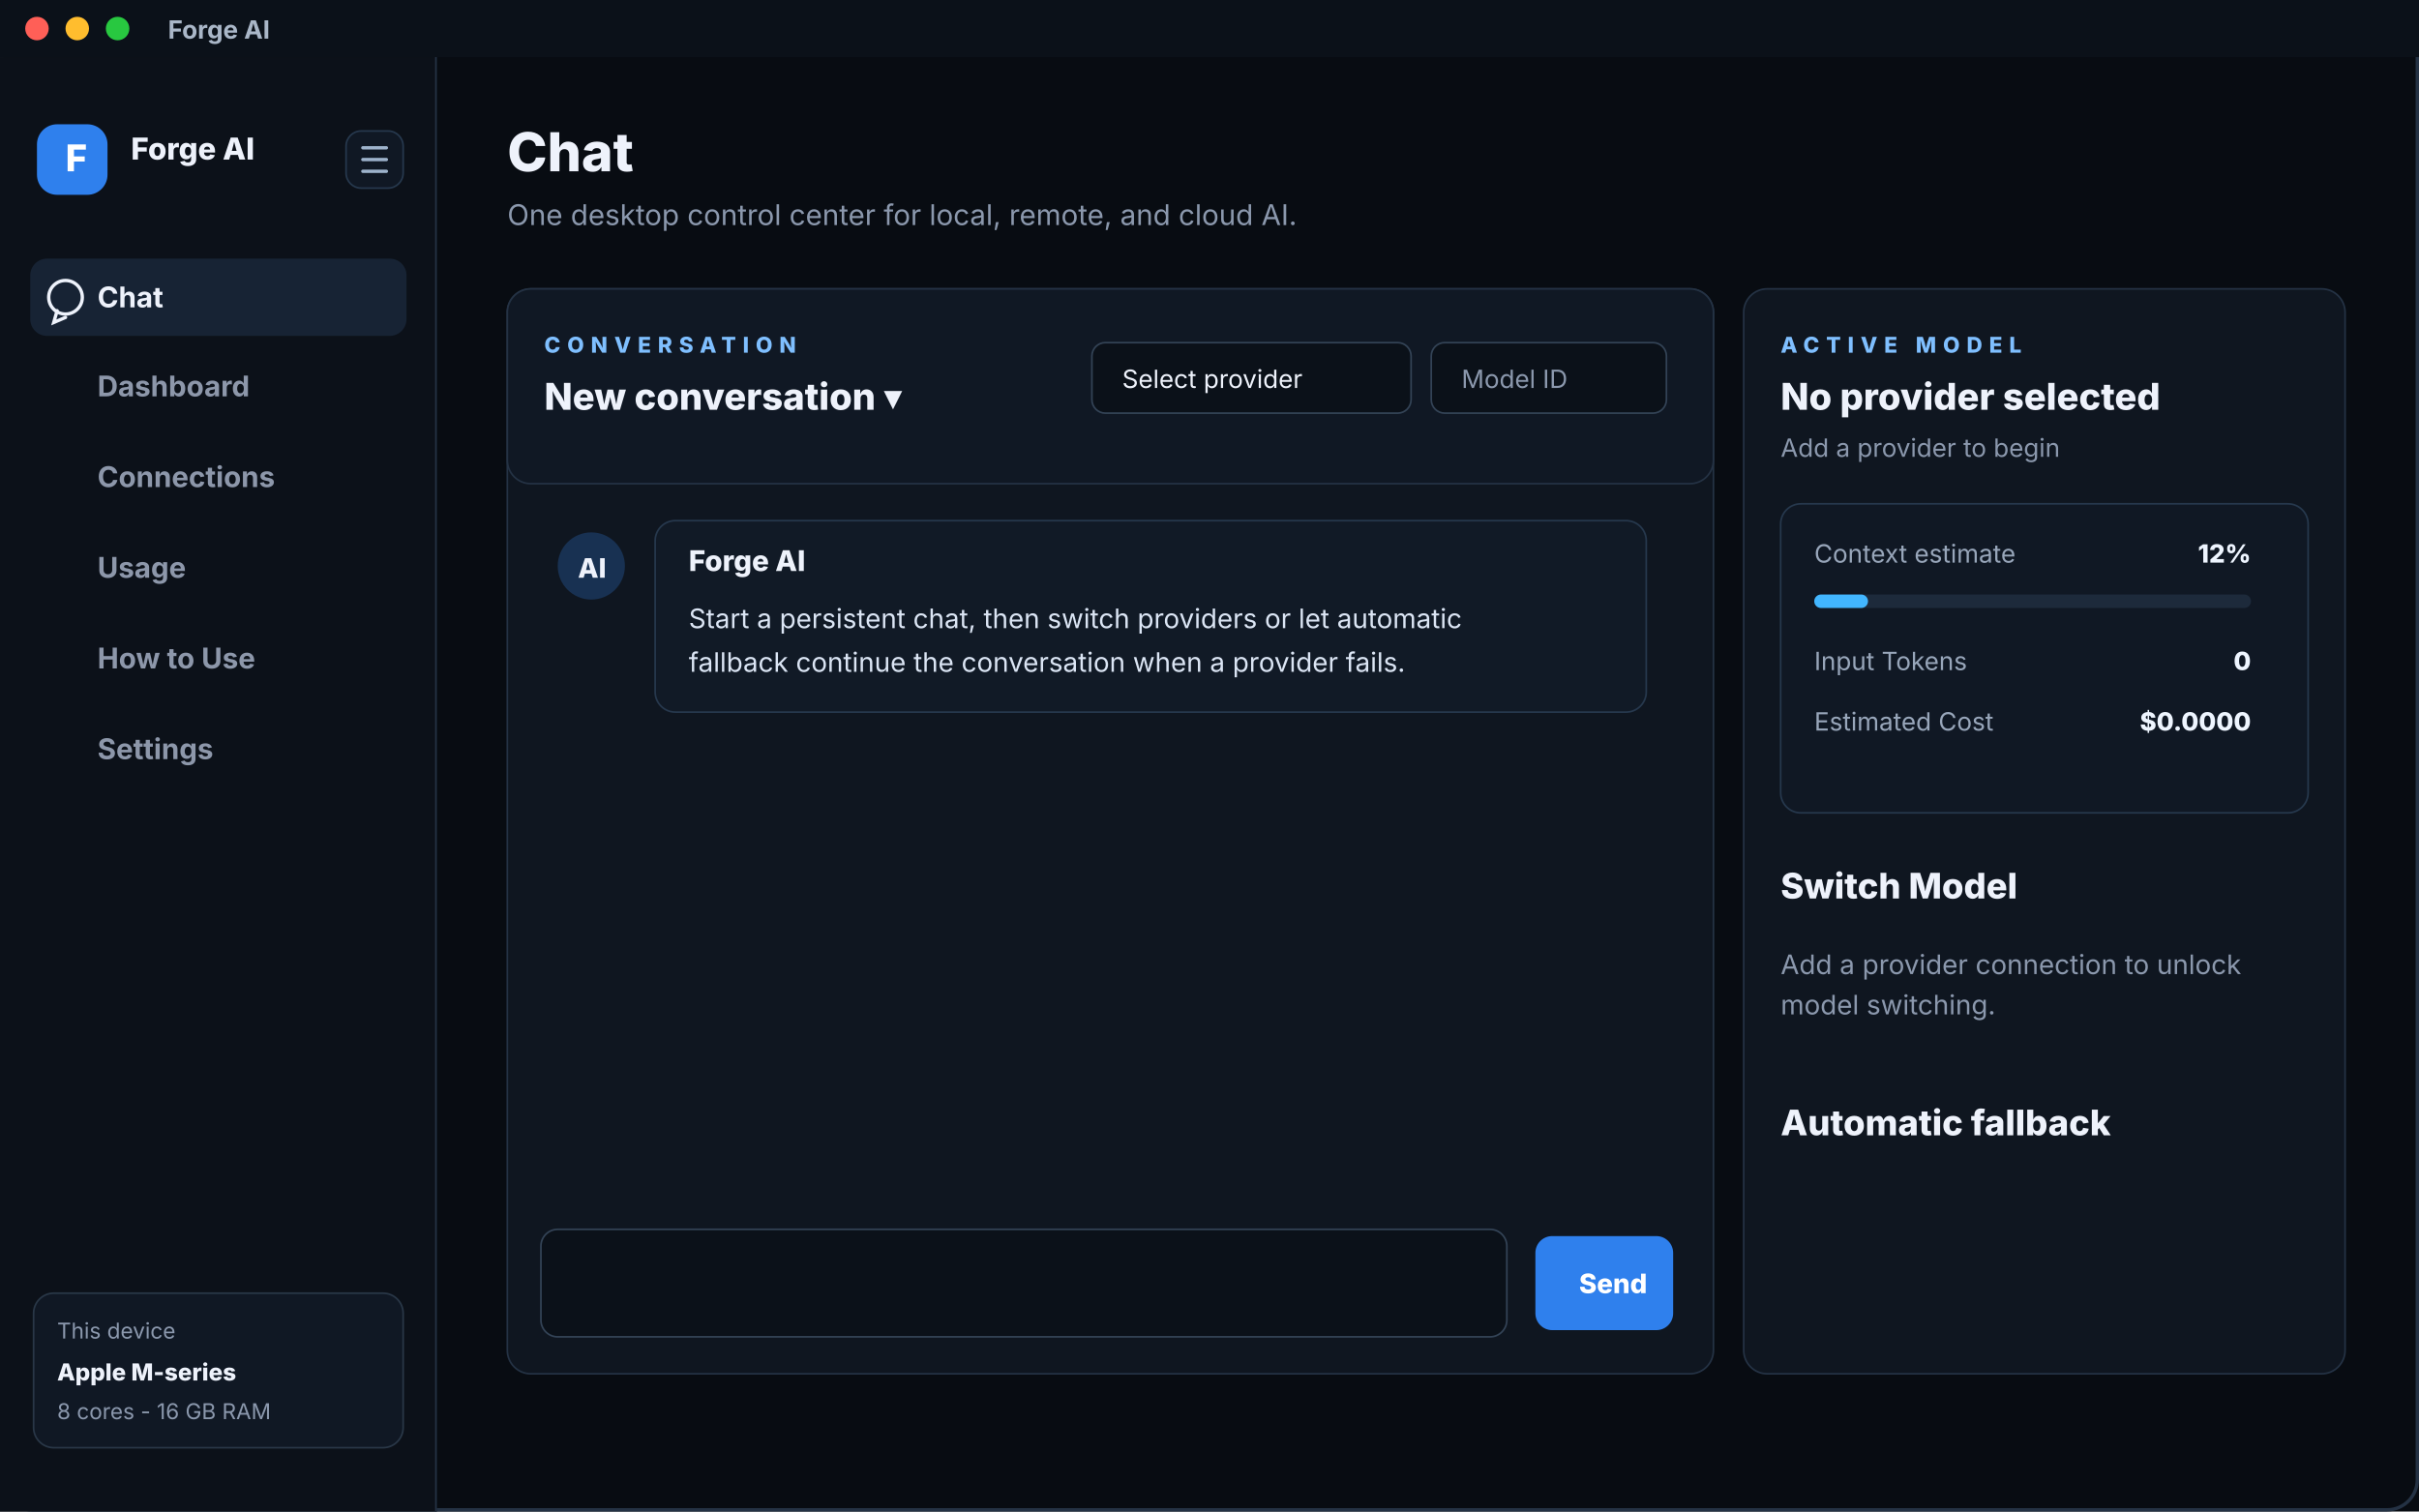
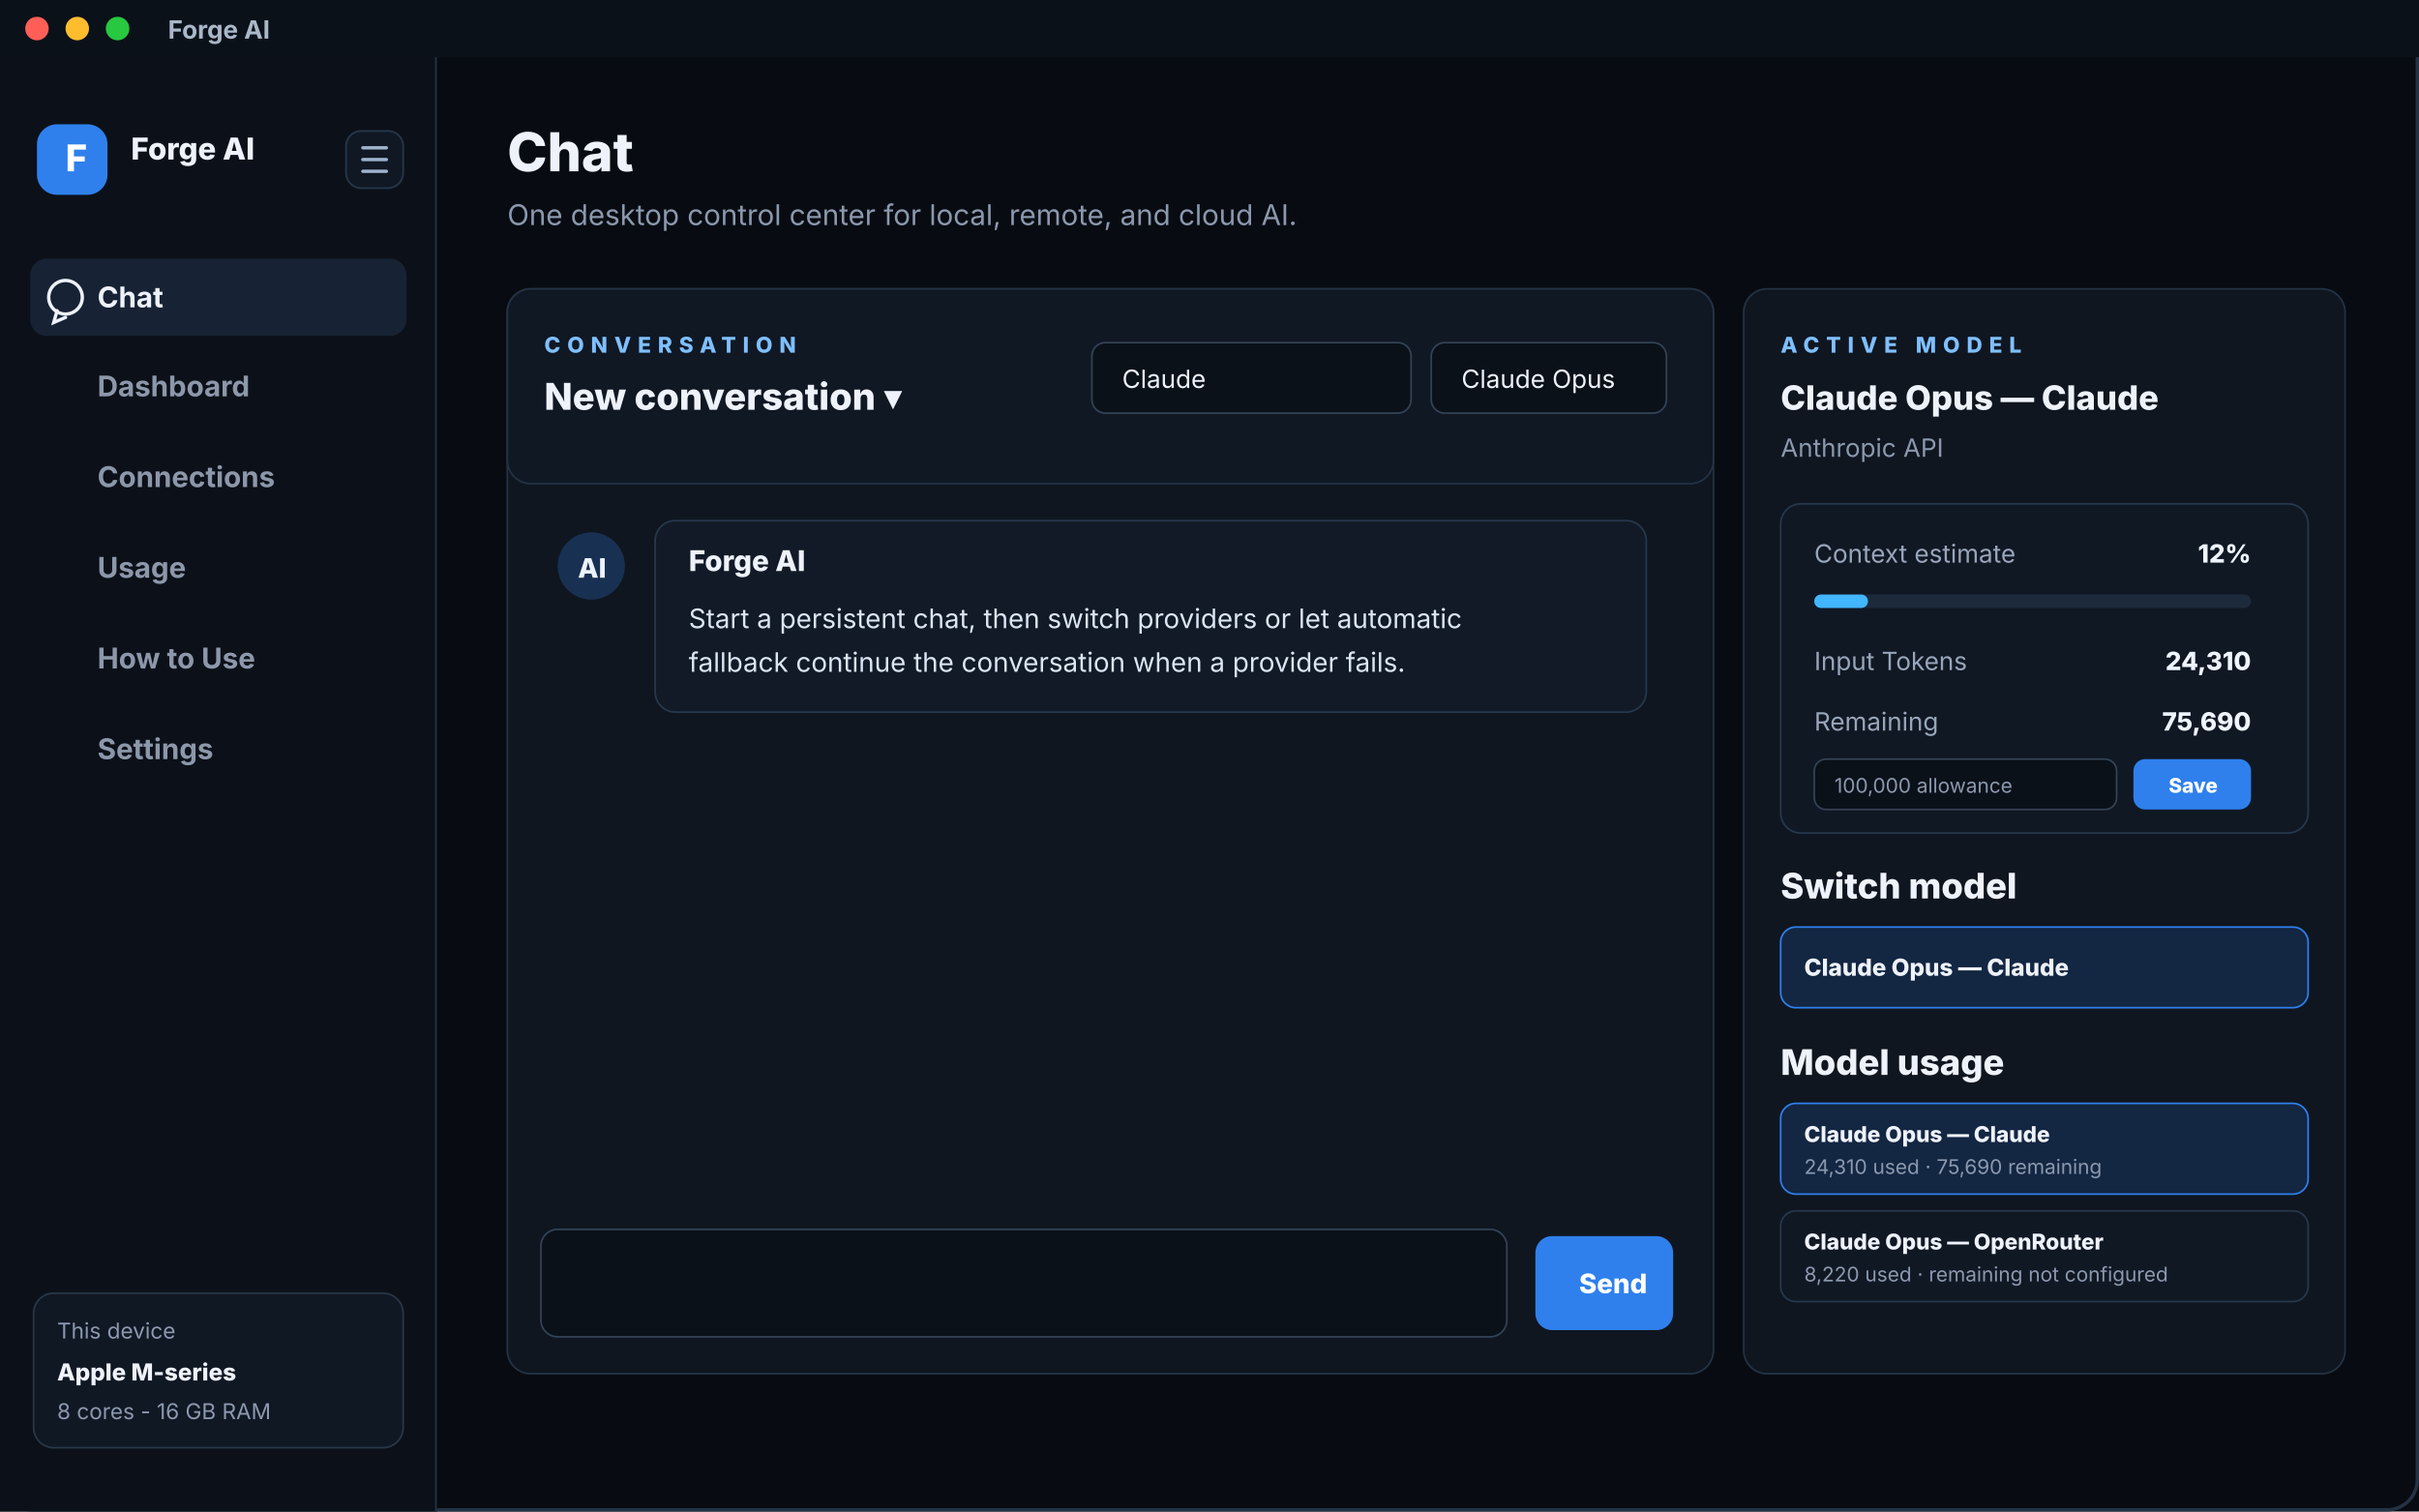
<svg xmlns="http://www.w3.org/2000/svg" width="1440" height="900" viewBox="0 0 1440 900" fill="none">
  <rect width="1440" height="900" fill="#080C12" />
  <rect x="1" y="1" width="1438" height="898" rx="18" fill="#080C12" stroke="#243244" stroke-width="2" />
  <rect x="0" y="0" width="1440" height="34" fill="#0B1119" />
  <circle cx="22" cy="17" r="7" fill="#FF5F57" />
  <circle cx="46" cy="17" r="7" fill="#FFBD2E" />
  <circle cx="70" cy="17" r="7" fill="#28C840" />
  <text x="100" y="23" fill="#AAB7C8" font-family="Inter, Arial" font-size="15" font-weight="700">Forge AI</text>
  <rect x="0" y="34" width="260" height="866" fill="#0C1119" />
  <rect x="259" y="34" width="1" height="866" fill="#243244" />
  <rect x="22" y="74" width="42" height="42" rx="12" fill="#2F80ED" />
  <text x="39" y="102" fill="white" font-family="Inter, Arial" font-size="22" font-weight="800">F</text>
  <text x="78" y="95" fill="#EEF2FB" font-family="Inter, Arial" font-size="18" font-weight="800">Forge AI</text>
  <rect x="206" y="78" width="34" height="34" rx="9" fill="#101824" stroke="#26384D" />
  <path d="M216 88h14M216 95h14M216 102h14" stroke="#9EB3CC" stroke-width="2" stroke-linecap="round" />
  <rect x="18" y="154" width="224" height="46" rx="10" fill="#172334" />
  <text x="58" y="183" fill="#EEF2FB" font-family="Inter, Arial" font-size="17" font-weight="700">Chat</text>
  <circle cx="39" cy="177" r="10" stroke="#EEF2FB" stroke-width="2" />
  <path d="M34 185l-2 7 7-3" stroke="#EEF2FB" stroke-width="2" stroke-linecap="round" />
  <text x="58" y="236" fill="#8D97AA" font-family="Inter, Arial" font-size="17" font-weight="700">Dashboard</text>
  <text x="58" y="290" fill="#8D97AA" font-family="Inter, Arial" font-size="17" font-weight="700">Connections</text>
  <text x="58" y="344" fill="#8D97AA" font-family="Inter, Arial" font-size="17" font-weight="700">Usage</text>
  <text x="58" y="398" fill="#8D97AA" font-family="Inter, Arial" font-size="17" font-weight="700">How to Use</text>
  <text x="58" y="452" fill="#8D97AA" font-family="Inter, Arial" font-size="17" font-weight="700">Settings</text>
  <rect x="20" y="770" width="220" height="92" rx="12" fill="#101824" stroke="#293747" />
  <text x="34" y="797" fill="#8B98AD" font-family="Inter, Arial" font-size="13">This device</text>
  <text x="34" y="822" fill="#EEF2FB" font-family="Inter, Arial" font-size="14" font-weight="800">Apple M-series</text>
  <text x="34" y="845" fill="#8B98AD" font-family="Inter, Arial" font-size="13">8 cores - 16 GB RAM</text>
  <text x="302" y="102" fill="#EEF2FB" font-family="Inter, Arial" font-size="32" font-weight="800">Chat</text>
  <text x="302" y="134" fill="#8B98AD" font-family="Inter, Arial" font-size="17">One desktop control center for local, remote, and cloud AI.</text>
  <rect x="302" y="172" width="718" height="646" rx="14" fill="#0F1620" stroke="#243244" />
  <rect x="302" y="172" width="718" height="116" rx="14" fill="#101824" stroke="#243244" />
  <text x="324" y="210" fill="#7FBFFF" font-family="Inter, Arial" font-size="13" font-weight="800" letter-spacing="4">CONVERSATION</text>
  <text x="324" y="244" fill="#EEF2FB" font-family="Inter, Arial" font-size="22" font-weight="800">New conversation ▾</text>
  <rect x="650" y="204" width="190" height="42" rx="8" fill="#0B1119" stroke="#334356" />
-   <text x="668" y="231" fill="#EEF2FB" font-family="Inter, Arial" font-size="15">Select provider</text>
+   <text x="668" y="231" fill="#EEF2FB" font-family="Inter, Arial" font-size="15">Claude</text>
  <rect x="852" y="204" width="140" height="42" rx="8" fill="#0B1119" stroke="#334356" />
-   <text x="870" y="231" fill="#8B98AD" font-family="Inter, Arial" font-size="15">Model ID</text>
+   <text x="870" y="231" fill="#EEF2FB" font-family="Inter, Arial" font-size="15">Claude Opus</text>
  <circle cx="352" cy="337" r="20" fill="#183152" />
  <text x="344" y="344" fill="#EEF2FB" font-family="Inter, Arial" font-size="16" font-weight="800">AI</text>
  <rect x="390" y="310" width="590" height="114" rx="12" fill="#111A26" stroke="#26384D" />
  <text x="410" y="340" fill="#EEF2FB" font-family="Inter, Arial" font-size="17" font-weight="800">Forge AI</text>
  <text x="410" y="374" fill="#DBE5F4" font-family="Inter, Arial" font-size="16">Start a persistent chat, then switch providers or let automatic</text>
  <text x="410" y="400" fill="#DBE5F4" font-family="Inter, Arial" font-size="16">fallback continue the conversation when a provider fails.</text>
  <rect x="322" y="732" width="575" height="64" rx="10" fill="#0B1119" stroke="#334356" />
  <rect x="914" y="736" width="82" height="56" rx="10" fill="#2F80ED" />
  <text x="940" y="770" fill="white" font-family="Inter, Arial" font-size="16" font-weight="800">Send</text>
  <rect x="1038" y="172" width="358" height="646" rx="14" fill="#0F1620" stroke="#243244" />
  <text x="1060" y="210" fill="#7FBFFF" font-family="Inter, Arial" font-size="13" font-weight="800" letter-spacing="4">ACTIVE MODEL</text>
-   <text x="1060" y="244" fill="#EEF2FB" font-family="Inter, Arial" font-size="22" font-weight="800">No provider selected</text>
-   <text x="1060" y="272" fill="#8B98AD" font-family="Inter, Arial" font-size="15">Add a provider to begin</text>
-   <rect x="1060" y="300" width="314" height="184" rx="12" fill="#101824" stroke="#26384D" />
+   <text x="1060" y="244" fill="#EEF2FB" font-family="Inter, Arial" font-size="20" font-weight="800">Claude Opus — Claude</text>
+   <text x="1060" y="272" fill="#8B98AD" font-family="Inter, Arial" font-size="15">Anthropic API</text>
+   <rect x="1060" y="300" width="314" height="196" rx="12" fill="#101824" stroke="#26384D" />
  <text x="1080" y="335" fill="#98A6BA" font-family="Inter, Arial" font-size="15">Context estimate</text>
  <text x="1340" y="335" fill="#EEF5FF" font-family="Inter, Arial" font-size="15" font-weight="800" text-anchor="end">12%</text>
  <rect x="1080" y="354" width="260" height="8" rx="4" fill="#1D2A3B" />
  <rect x="1080" y="354" width="32" height="8" rx="4" fill="#42B6FF" />
  <text x="1080" y="399" fill="#98A6BA" font-family="Inter, Arial" font-size="15">Input Tokens</text>
-   <text x="1340" y="399" fill="#EEF5FF" font-family="Inter, Arial" font-size="15" font-weight="800" text-anchor="end">0</text>
-   <text x="1080" y="435" fill="#98A6BA" font-family="Inter, Arial" font-size="15">Estimated Cost</text>
-   <text x="1340" y="435" fill="#EEF5FF" font-family="Inter, Arial" font-size="15" font-weight="800" text-anchor="end">$0.0000</text>
-   <text x="1060" y="535" fill="#EEF2FB" font-family="Inter, Arial" font-size="21" font-weight="800">Switch Model</text>
-   <text x="1060" y="580" fill="#8B98AD" font-family="Inter, Arial" font-size="16">Add a provider connection to unlock</text>
-   <text x="1060" y="604" fill="#8B98AD" font-family="Inter, Arial" font-size="16">model switching.</text>
-   <text x="1060" y="676" fill="#EEF2FB" font-family="Inter, Arial" font-size="21" font-weight="800">Automatic fallback</text>
+   <text x="1340" y="399" fill="#EEF5FF" font-family="Inter, Arial" font-size="15" font-weight="800" text-anchor="end">24,310</text>
+   <text x="1080" y="435" fill="#98A6BA" font-family="Inter, Arial" font-size="15">Remaining</text>
+   <text x="1340" y="435" fill="#EEF5FF" font-family="Inter, Arial" font-size="15" font-weight="800" text-anchor="end">75,690</text>
+   <rect x="1080" y="452" width="180" height="30" rx="7" fill="#0B1119" stroke="#334356" />
+   <text x="1092" y="472" fill="#8B98AD" font-family="Inter, Arial" font-size="12">100,000 allowance</text>
+   <rect x="1270" y="452" width="70" height="30" rx="7" fill="#2F80ED" />
+   <text x="1291" y="472" fill="white" font-family="Inter, Arial" font-size="12" font-weight="800">Save</text>
+   <text x="1060" y="535" fill="#EEF2FB" font-family="Inter, Arial" font-size="21" font-weight="800">Switch model</text>
+   <rect x="1060" y="552" width="314" height="48" rx="9" fill="#132642" stroke="#2F80ED" />
+   <text x="1074" y="581" fill="#EEF2FB" font-family="Inter, Arial" font-size="14" font-weight="800">Claude Opus — Claude</text>
+   <text x="1060" y="640" fill="#EEF2FB" font-family="Inter, Arial" font-size="21" font-weight="800">Model usage</text>
+   <rect x="1060" y="657" width="314" height="54" rx="9" fill="#132642" stroke="#2F80ED" />
+   <text x="1074" y="680" fill="#EEF2FB" font-family="Inter, Arial" font-size="13" font-weight="800">Claude Opus — Claude</text>
+   <text x="1074" y="699" fill="#8B98AD" font-family="Inter, Arial" font-size="12">24,310 used · 75,690 remaining</text>
+   <rect x="1060" y="721" width="314" height="54" rx="9" fill="#101824" stroke="#26384D" />
+   <text x="1074" y="744" fill="#EEF2FB" font-family="Inter, Arial" font-size="13" font-weight="800">Claude Opus — OpenRouter</text>
+   <text x="1074" y="763" fill="#8B98AD" font-family="Inter, Arial" font-size="12">8,220 used · remaining not configured</text>
</svg>
